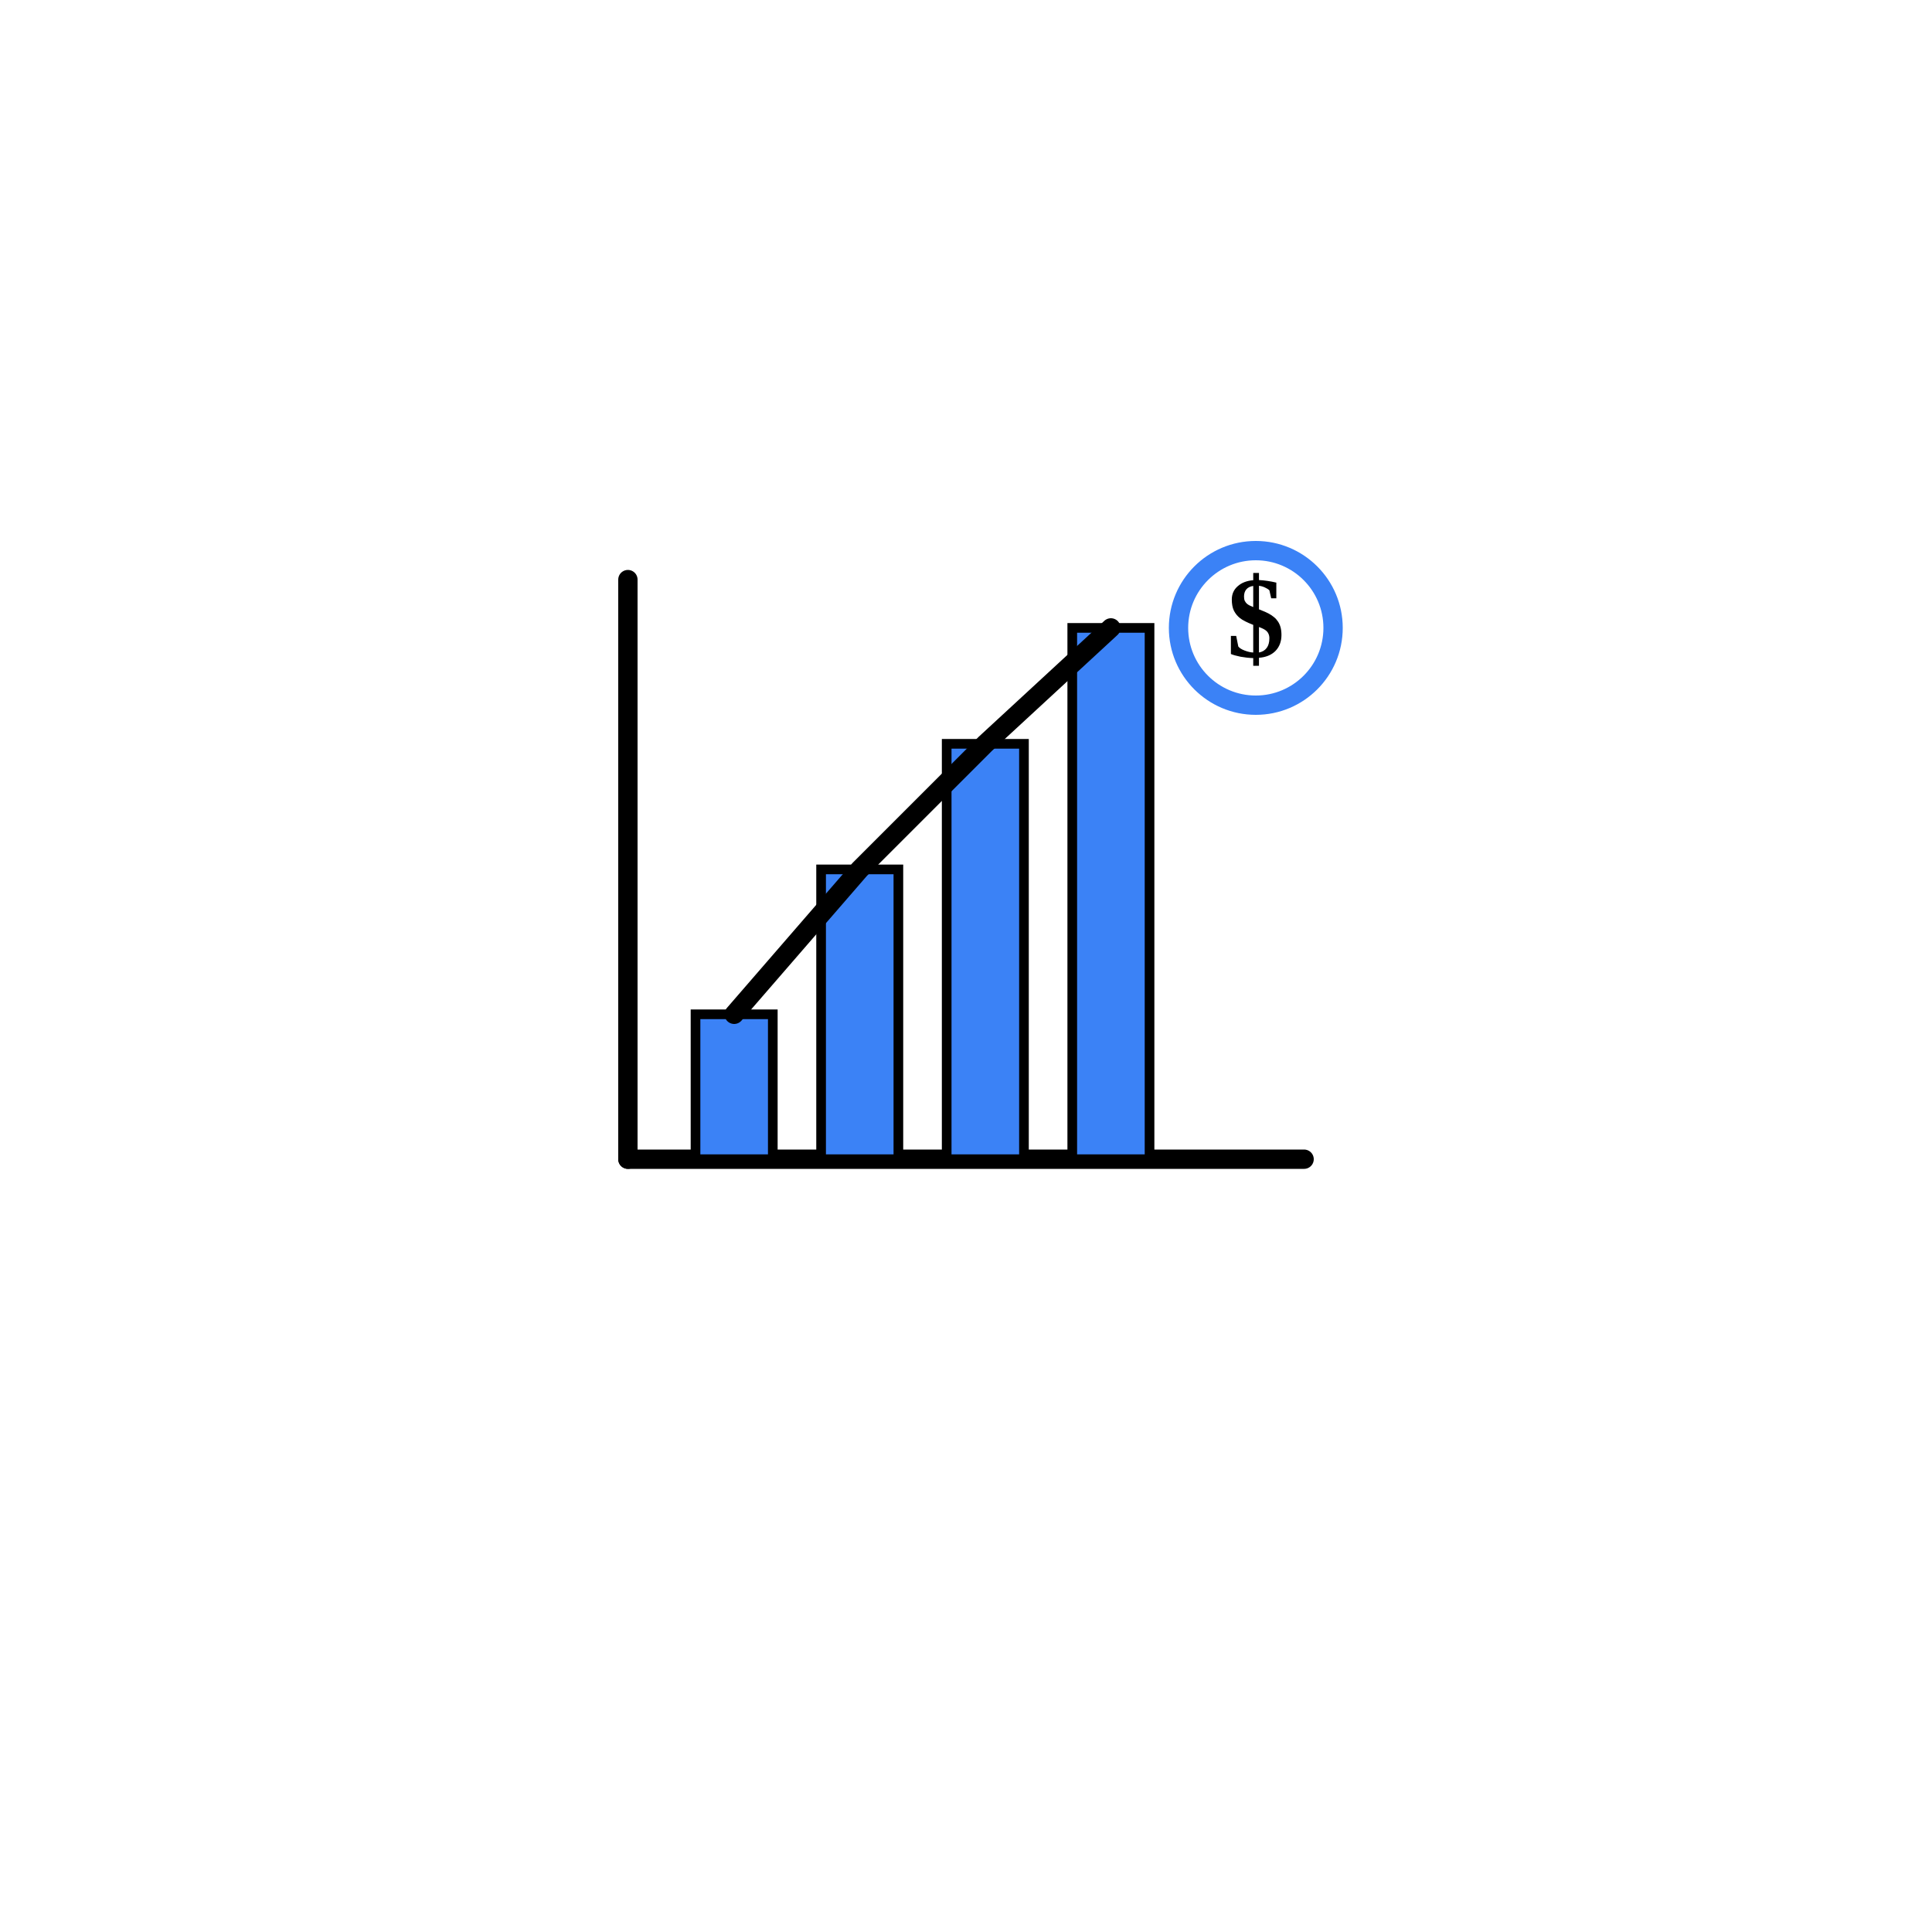
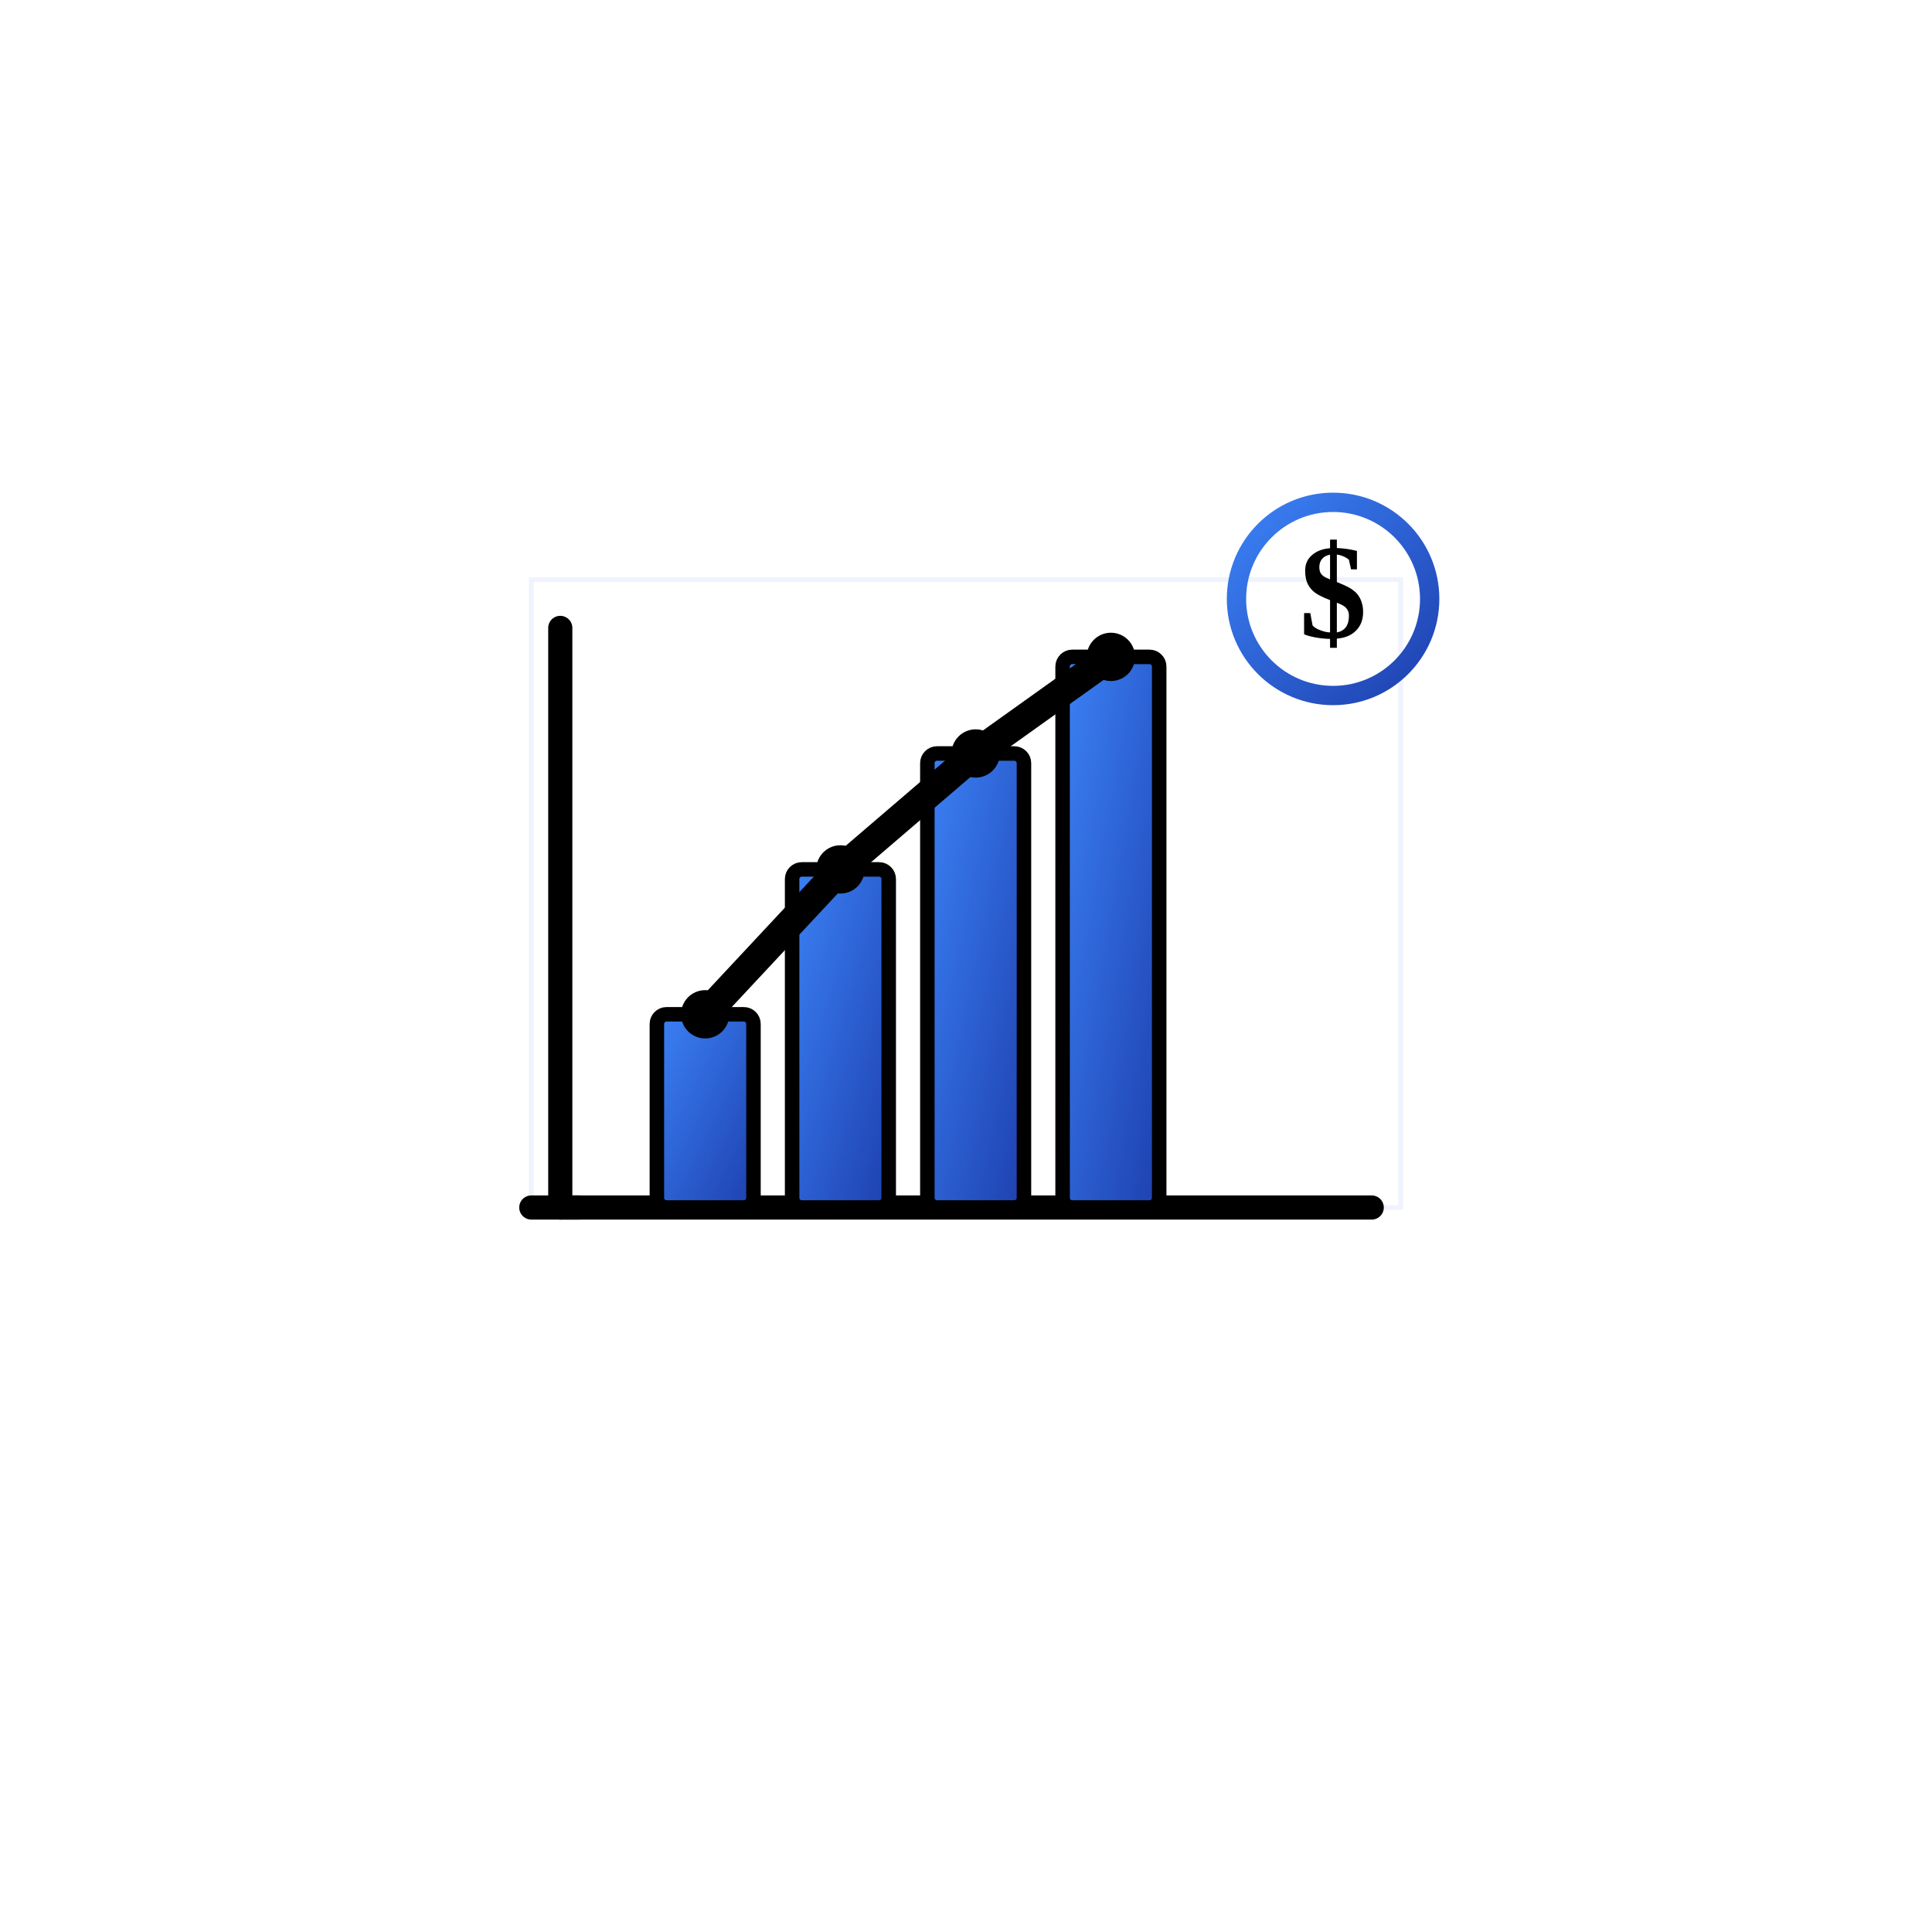
<svg xmlns="http://www.w3.org/2000/svg" viewBox="0 0 200 200">
-   <g transform="translate(100, 95)">
-     <line x1="-35" y1="25" x2="35" y2="25" stroke="#000" stroke-width="2" stroke-linecap="round" />
-     <line x1="-35" y1="25" x2="-35" y2="-35" stroke="#000" stroke-width="2" stroke-linecap="round" />
-     <rect x="-28" y="10" width="8" height="15" fill="#3B82F6" stroke="#000" stroke-width="1" />
-     <rect x="-15" y="-5" width="8" height="30" fill="#3B82F6" stroke="#000" stroke-width="1" />
-     <rect x="-2" y="-18" width="8" height="43" fill="#3B82F6" stroke="#000" stroke-width="1" />
-     <rect x="11" y="-30" width="8" height="55" fill="#3B82F6" stroke="#000" stroke-width="1" />
-     <path d="M -24 10 L -11 -5 L 2 -18 L 15 -30" stroke="#000" stroke-width="2" fill="none" stroke-linecap="round" stroke-linejoin="round" />
-     <circle cx="30" cy="-30" r="8" fill="none" stroke="#3B82F6" stroke-width="2" />
-     <text x="30" y="-27" font-size="12" font-weight="bold" fill="#000" text-anchor="middle">$</text>
+   <defs>
+     <linearGradient id="roiGrad" x1="0%" y1="0%" x2="100%" y2="100%">
+       <stop offset="0%" style="stop-color:#3B82F6;stop-opacity:1" />
+       <stop offset="100%" style="stop-color:#1E40AF;stop-opacity:1" />
+     </linearGradient>
+   </defs>
+   <g transform="translate(100, 100)">
+     <rect x="-45" y="-40" width="90" height="65" fill="none" stroke="#E0E7FF" stroke-width="0.5" opacity="0.5" />
+     <line x1="-45" y1="25" x2="-40" y2="25" stroke="#000" stroke-width="2.5" stroke-linecap="round" />
+     <line x1="-42" y1="25" x2="-42" y2="-35" stroke="#000" stroke-width="2.5" stroke-linecap="round" />
+     <line x1="-42" y1="25" x2="42" y2="25" stroke="#000" stroke-width="2.5" stroke-linecap="round" />
+     <rect x="-32" y="5" width="10" height="20" fill="url(#roiGrad)" stroke="#000" stroke-width="1.5" rx="1" />
+     <rect x="-18" y="-10" width="10" height="35" fill="url(#roiGrad)" stroke="#000" stroke-width="1.5" rx="1" />
+     <rect x="-4" y="-22" width="10" height="47" fill="url(#roiGrad)" stroke="#000" stroke-width="1.5" rx="1" />
+     <rect x="10" y="-32" width="10" height="57" fill="url(#roiGrad)" stroke="#000" stroke-width="1.5" rx="1" />
+     <path d="M -27 5 L -13 -10 L 1 -22 L 15 -32" stroke="#000" stroke-width="3" fill="none" stroke-linecap="round" stroke-linejoin="round" />
+     <g transform="translate(38, -38)">
+       <circle cx="0" cy="0" r="10" fill="none" stroke="url(#roiGrad)" stroke-width="2" />
+       <text x="0" y="4" font-size="14" font-weight="bold" fill="#000" text-anchor="middle">$</text>
+     </g>
+     <circle cx="-27" cy="5" r="2.5" fill="#000" />
+     <circle cx="-13" cy="-10" r="2.5" fill="#000" />
+     <circle cx="1" cy="-22" r="2.5" fill="#000" />
+     <circle cx="15" cy="-32" r="2.5" fill="#000" />
  </g>
</svg>
